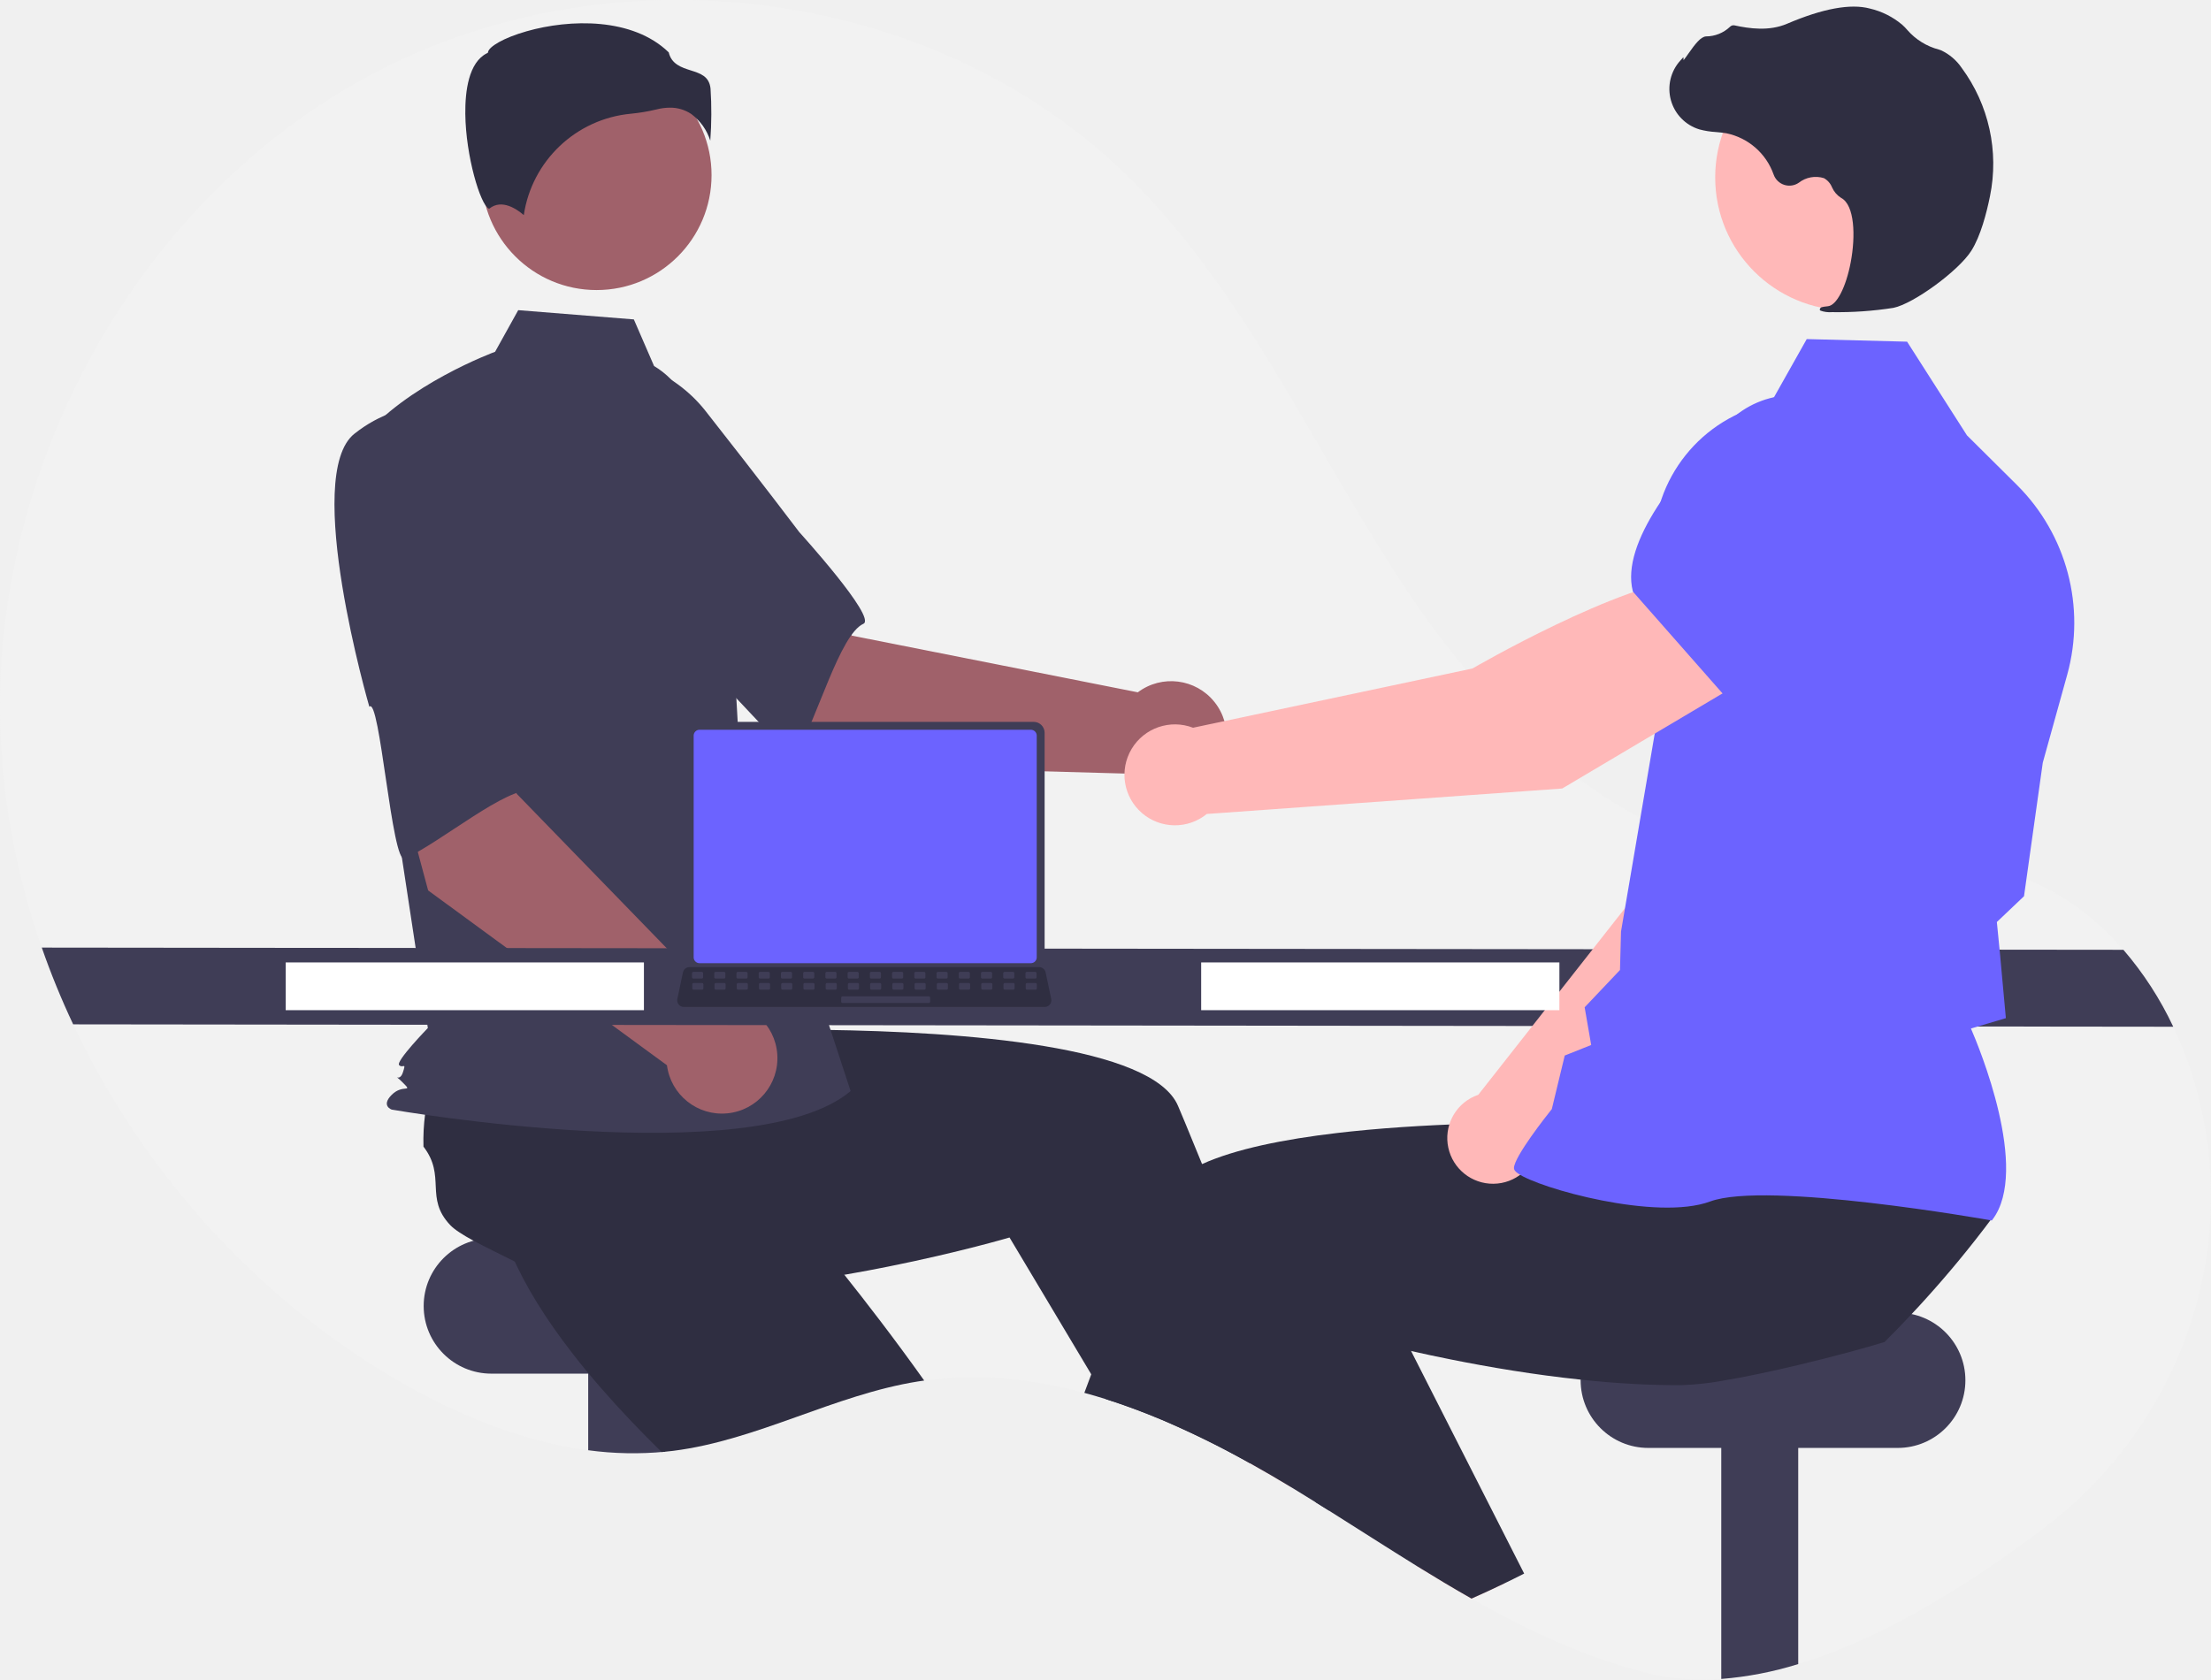
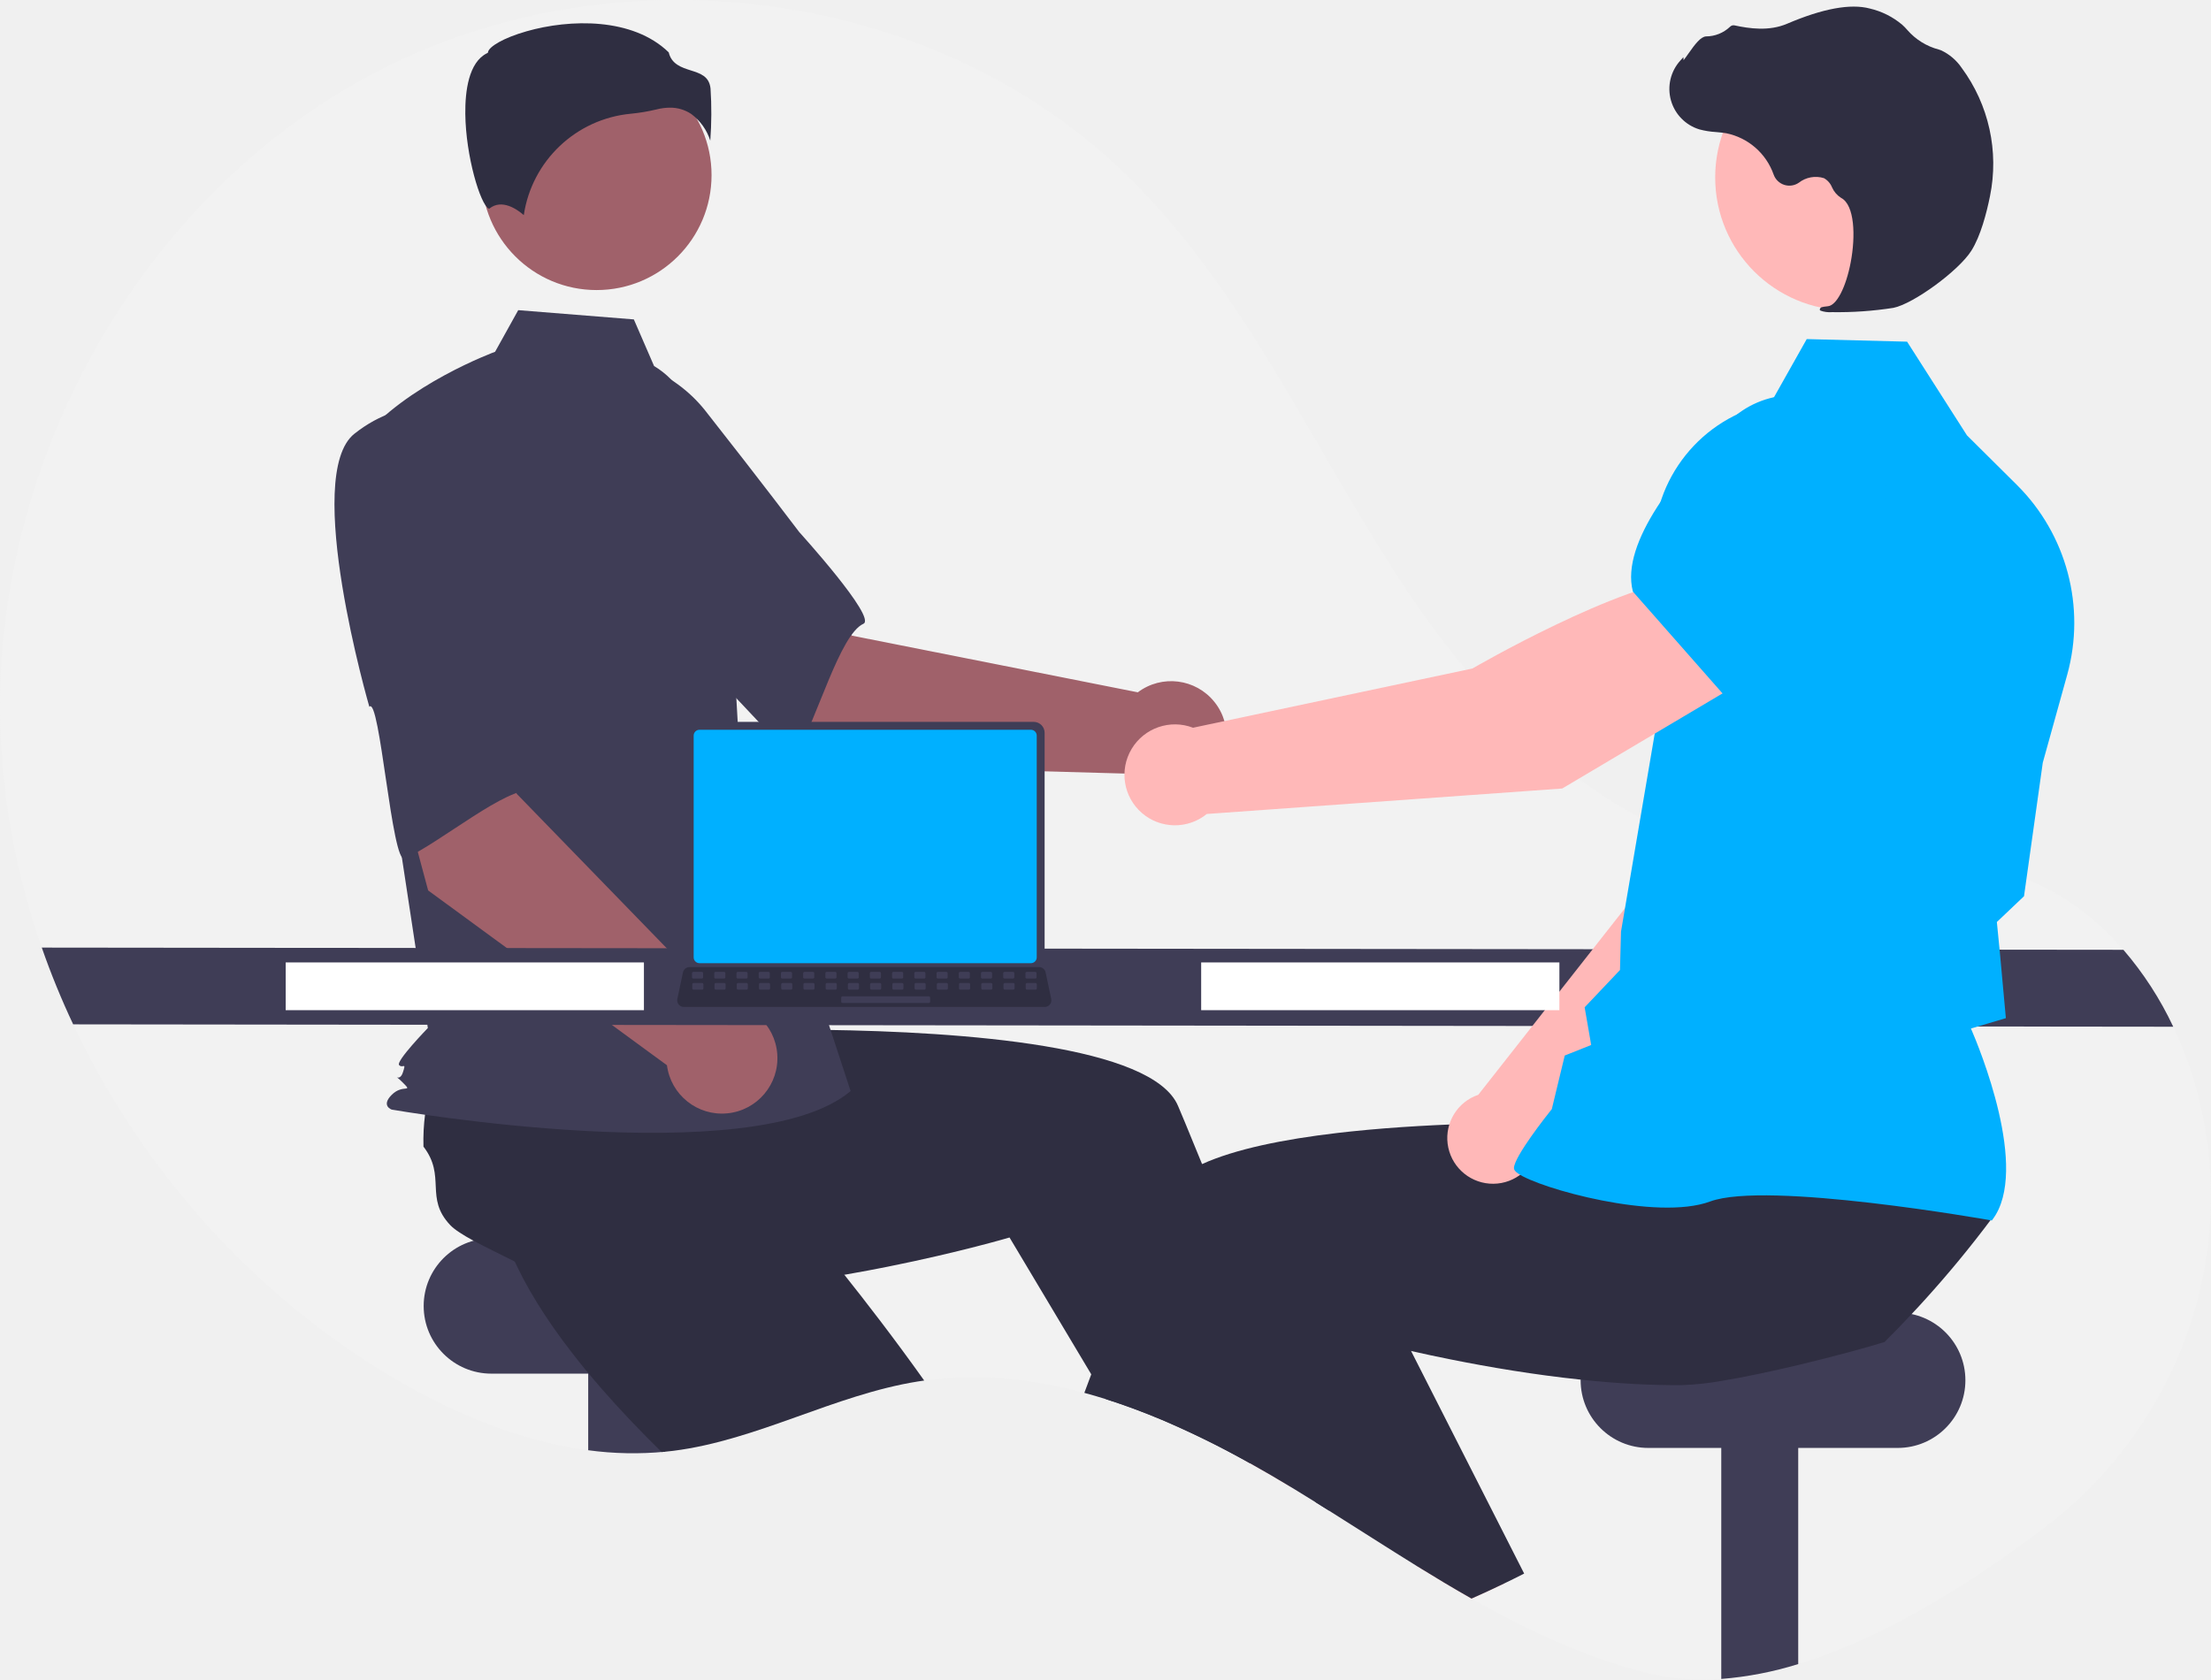
<svg xmlns="http://www.w3.org/2000/svg" data-name="Layer 1" width="833.222" height="633.11" viewBox="0 0 833.222 633.11">
  <path d="M954.314,708.907c-27.3,20.79-60.56,41.85-93.26,51.78a132.151,132.151,0,0,1-29,5.61,87.682,87.682,0,0,1-27.45-2.13c-23.6-5.87-45.49-16.15-66.67-28.16-6.92-3.93-13.76-8.04-20.56-12.24-11.1-6.86-22.09-13.96-33.11-20.89-1.65-1.05-3.29-2.08-4.94-3.1h-.01q-3.99-2.505-8-4.94c-.47-.29-.94-.57-1.42-.86q-7.575-4.59-15.41-8.97c-.64-.35-1.28-.71-1.92-1.06a337.758,337.758,0,0,0-31.12-15.23c-6.98-2.94-14.05-5.59-21.19-7.85h-.01c-2.73-.86-5.47-1.67-8.22-2.41a172.032,172.032,0,0,0-25.14-4.92,137.461,137.461,0,0,0-35.21.28c-.79.11-1.57.22-2.36.35-31.6,5.06-60.44,22.12-92.18,26.14-1.03.13-2.05.25-3.08.34-.44.04-.88.09-1.32.12a126.185,126.185,0,0,1-27.68-.68c-25.63-3.38-50.59-13.87-73.06-27.09-52.53-30.91-95.13-78.42-121.03-133.44a297.454,297.454,0,0,1-11.83-28.93,278.47,278.47,0,0,1-15.67-84.85c-2.43-100.36,54.6-201.05,144.14-246.44,89.55-45.39,207.35-30.38,279.57,39.35,43.81,42.3,69.16,99.62,102.13,150.83,32.97,51.2,79.83,100.11,140.27,107.57,30.79,3.8,63.01-3.55,92.52,6.01,16.34,5.3,30.28,15.44,41.51,28.36a127.185,127.185,0,0,1,18.78,29,141.927,141.927,0,0,1,8.73,23.54c.41,1.49.79,2.98,1.16,4.47C1026.974,608.507,1003.484,671.447,954.314,708.907Z" transform="translate(-183.3889 -133.445)" fill="#f2f2f2" />
  <rect x="159.665" y="466.772" width="145" height="51" rx="25.5" fill="#3f3d56" />
  <path d="M434.054,638.217v42.43a125.553,125.553,0,0,1-29-.56v-41.87Z" transform="translate(-183.3889 -133.445)" fill="#3f3d56" />
  <path d="M531.674,653.817c-.79.11-1.57.22-2.36.35-31.6,5.06-60.44,22.12-92.18,26.14-1.03.13-2.05.25-3.08.34-.44.04-.88.09-1.32.12-7.75-7.59-15.5-15.67-22.78-24.04-3.95-4.53-7.77-9.15-11.36-13.83-9.32-12.08-17.22-24.5-22.44-36.7.53-5.85-3.11-19.38-4.85-29.74l-.01-.01c-.74-4.35-1.14-8.13-.77-10.56,2.12-14.02,13.57-12.41,17.09-26.15a77.5,77.5,0,0,1,10.11-7.11c.59-.35,1.19-.7,1.81-1.05l38.2-26.4,14.6,14.32,22.22,21.8,24.08,23.61-20.44,20.65s17.08,19.69,37.05,45.94C520.604,638.547,526.174,646.077,531.674,653.817Z" transform="translate(-183.3889 -133.445)" fill="#2f2e41" />
  <path d="M861.054,638.217v122.47a132.151,132.151,0,0,1-29,5.61v-128.08Z" transform="translate(-183.3889 -133.445)" fill="#3f3d56" />
  <rect x="595.665" y="494.772" width="145" height="51" rx="25.5" fill="#3f3d56" />
  <path d="M669.894,693.977q-7.575-4.59-15.41-8.97c-.64-.35-1.28-.71-1.92-1.06l3.44-1.47,9.28-3.99.09-.04.1.34Z" transform="translate(-183.3889 -133.445)" fill="#ffb6b6" />
  <path d="M684.264,702.877c-1.65-1.05-3.29-2.08-4.94-3.1h-.01q-3.99-2.505-8-4.94c-.47-.29-.94-.57-1.42-.86q-7.575-4.59-15.41-8.97c-.64-.35-1.28-.71-1.92-1.06a337.758,337.758,0,0,0-31.12-15.23c-6.98-2.94-14.05-5.59-21.19-7.85h-.01l-5.61-9.39-25.25-42.29-5.55-9.29s-18.93,5.6-45.72,10.97c-9.75,1.96-20.53,3.88-31.84,5.5-12.09,1.72-24.77,3.09-37.37,3.75-6.01.32-12,.48-17.9.43-15.25-.1-29.9-1.53-42.73-4.93-4.28-4.02-17.18-9.49-26.42-14.5h-.01c-3.88-2.1-7.1-4.11-8.79-5.9-9.74-10.3-1.42-18.33-10.08-29.57a78.018,78.018,0,0,1,.63-12.34c.09-.68.18-1.37.29-2.07l2.73-46.36,20.28-2.68,30.86-4.08,33.43-4.42,3.68,28.82s26.03-1.32,59.01-.88c52.97.72,123.85,6,133.45,28.66.9,2.13,1.8,4.28,2.7,6.43q3.21,7.71,6.36,15.5c7.61,18.8,14.87,37.78,21.5,55.72,4.12,11.16,8,21.92,11.57,31.99,2.87,8.1,5.53,15.76,7.96,22.81,2.22,6.44,4.23,12.37,6.02,17.69C683.724,701.267,683.994,702.087,684.264,702.877Z" transform="translate(-183.3889 -133.445)" fill="#2f2e41" />
  <path d="M497.708,421.99l-64.055-54.401,41.675-42.177,29.075,47.623,107.774,21.367a20.9,20.9,0,1,1-2.97,30.678Z" transform="translate(-183.3889 -133.445)" fill="#a0616a" />
  <path d="M377.042,296.092c-7.403,24.083,63.1,81.52,63.1,81.52.783-5.782,40.756,44.073,43.475,39.558,7.729-12.832,16.234-44.552,25.157-48.606,5.103-2.318-24.171-34.543-24.171-34.543s-14.933-19.756-34.649-44.794a53.412,53.412,0,0,0-47.084-20.961S384.445,272.009,377.042,296.092Z" transform="translate(-183.3889 -133.445)" fill="#3f3d56" />
  <circle cx="224.825" cy="66.009" r="43.324" fill="#a0616a" />
  <path d="M429.876,271.412c9.334,5.549,14.917,15.744,18.122,26.119a247.516,247.516,0,0,1,10.636,59.137l3.385,60.089,41.926,127.947c-36.336,30.746-172.919,6.988-172.919,6.988s-4.193-1.397,0-5.59,8.274-.478,4.082-4.671-1.302.478.095-3.715,0-1.397-1.398-2.795,10.819-13.976,10.819-13.976L333.445,447.503,319.47,299.363c16.771-20.963,50.498-33.321,50.498-33.321l8.715-15.687,43.574,3.486Z" transform="translate(-183.3889 -133.445)" fill="#3f3d56" />
  <path d="M443.928,176.437a20.078,20.078,0,0,1,7.133,10.02,141.018,141.018,0,0,0,.093-19.659c-.511-4.601-3.75-5.636-7.5-6.835-3.387-1.083-7.218-2.307-8.248-6.774-13.619-13.248-37.326-12.58-53.55-7.959-8.928,2.543-14.065,5.81-14.524,7.724l-.095.394-.363.181c-6.882,3.441-8.221,14.306-8.133,22.815.168,16.031,5.703,34.239,8.821,35.718.165.078.207.048.278-.012h0c4.695-3.752,10.424.285,12.941,2.48a45.059,45.059,0,0,1,40.346-38.219,70.703,70.703,0,0,0,9.724-1.631,20.472,20.472,0,0,1,4.968-.652A14.137,14.137,0,0,1,443.928,176.437Z" transform="translate(-183.3889 -133.445)" fill="#2f2e41" />
-   <path d="M389.338,487.262,376.085,480.475a3.632,3.632,0,0,1,3.276-6.397l13.253,6.787a3.632,3.632,0,0,1-3.276,6.397Z" transform="translate(-183.3889 -133.445)" fill="#6c63ff" />
+   <path d="M389.338,487.262,376.085,480.475a3.632,3.632,0,0,1,3.276-6.397l13.253,6.787a3.632,3.632,0,0,1-3.276,6.397Z" transform="translate(-183.3889 -133.445)" fill="#00b0ff" />
  <path d="M344.735,469.078l-21.801-81.162,58.259-11.028-3.133,55.709,76.547,78.818A20.9,20.9,0,1,1,434.732,534.973Z" transform="translate(-183.3889 -133.445)" fill="#a0616a" />
  <path d="M316.972,296.916c-19.775,15.612,5.606,102.935,5.606,102.935,3.93-4.313,8.496,59.425,13.299,57.255,13.651-6.168,38.673-27.438,48.319-25.704,5.516.992-.263-42.159-.263-42.159s-1.063-24.742-3.061-56.548a53.412,53.412,0,0,0-26.836-44.001S336.747,281.305,316.972,296.916Z" transform="translate(-183.3889 -133.445)" fill="#3f3d56" />
  <path d="M1002.384,520.457l-791.42-.9a297.454,297.454,0,0,1-11.83-28.93l784.47.83A127.185,127.185,0,0,1,1002.384,520.457Z" transform="translate(-183.3889 -133.445)" fill="#3f3d56" />
  <path d="M750.314,730.277q-6.135,2.97-12.38,5.73c-6.92-3.93-13.76-8.04-20.56-12.24l25.22-11.08Z" transform="translate(-183.3889 -133.445)" fill="#ffb6b6" />
  <path d="M934.194,592.477q-6.15,8.25-12.69,16.17-6.03,7.305-12.38,14.33c-1.75,1.94-3.52,3.87-5.33,5.78q-4.995,5.355-10.21,10.53c-6.26,1.97-18.94,5.44-32.53,8.68-9.89,2.35-20.26,4.58-29,6a104.486,104.486,0,0,1-14.81,1.58c-5.9.05-11.89-.11-17.9-.43-6.78-.36-13.57-.92-20.28-1.64-17.45-1.83-34.35-4.68-48.93-7.61-5.34-1.06-10.36-2.14-14.98-3.19-8.75-1.97-16.07-3.81-21.37-5.21-5.97-1.56-9.37-2.57-9.37-2.57l-14.95,25.04-7.76,12.99-5.7,9.55-1.52,2.53c-.64-.35-1.28-.71-1.92-1.06a337.758,337.758,0,0,0-31.12-15.23c-6.98-2.94-14.05-5.59-21.19-7.85h-.01c-2.73-.86-5.47-1.67-8.22-2.41q1.29-3.465,2.61-6.98,2.46-6.555,5.02-13.23c3.69-9.64,7.51-19.42,11.44-29.15,3.22-7.99,6.5-15.95,9.82-23.8,1.53-3.62,4.64-6.8,8.99-9.59a52.323,52.323,0,0,1,6.49-3.48c12.45-5.67,30.79-9.36,51-11.73,1.67-.19,3.35-.38,5.04-.56,16.73-1.76,34.48-2.67,51.08-3.09,8.31-.21,16.33-.29,23.79-.3q3.615,0,7.03.02h.01c6.15.03,11.81.12,16.79.22.97.02,1.91.05,2.83.07h.01c.62.01,1.23.03,1.83.04,10.89.28,17.57.62,17.57.62l2.59-20.32.53-4.1.5-3.9v-.01l.06-.49.41-.01,7.2-.14,60.52-1.18,33.06-.65-5.24,22.46-8.65,37.06C905.234,592.097,934.494,587.507,934.194,592.477Z" transform="translate(-183.3889 -133.445)" fill="#2f2e41" />
  <path d="M757.774,726.577c-2.47,1.26-4.96,2.5-7.46,3.7q-6.135,2.97-12.38,5.73c-6.92-3.93-13.76-8.04-20.56-12.24-11.1-6.86-22.09-13.96-33.11-20.89-1.65-1.05-3.29-2.08-4.94-3.1h-.01c-4.54-6.74-9.17-13.76-13.84-20.99-.07-.1-.13-.2-.19-.3q-1.8-2.76-3.58-5.56c-7.47-11.7-14.98-23.9-22.27-36.36l18.46-8.62,34.32-16.02,5.92-2.76,17.02,33.51,15.18,29.89,3.38,6.65Z" transform="translate(-183.3889 -133.445)" fill="#2f2e41" />
  <path d="M762.946,565.695l87.501-84.384,24.252-68.67L838.926,397.086c-18.375,17.601-38.237,72.424-38.237,72.424L740.477,546.115c-.469.161-.937.331-1.399.535a17.231,17.231,0,1,0,23.869,19.045Z" transform="translate(-183.3889 -133.445)" fill="#ffb8b8" />
-   <path d="M828.86,404.753l45.375,14.405.171-.028c16.889-2.829,30.903-30.412,39.684-53.054a31.596,31.596,0,0,0-16.087-40.025h0a31.666,31.666,0,0,0-33.165,4.184l-23.301,19.039Z" transform="translate(-183.3889 -133.445)" fill="#6c63ff" />
-   <path d="M934.012,593.49l.265-.352c14.157-18.776-5.206-65.273-8.133-72.017l13.164-3.899-2.294-25.064-1.105-11.176L946.143,471.262l.034-.248,7.039-50.092,9.21-33.154A73.285,73.285,0,0,0,943.465,316.233L924.638,297.54l-22.556-35.306-37.819-.976-13.6,24.159a55.141,55.141,0,0,0-44.103,55.179l1.28,64.316L794.269,484.598l-.381,14.475-13.319,14.055,2.462,14.21-9.963,3.969-4.875,20.191c-1.862,2.33-14.156,17.87-14.268,22.202-.017.65.447,1.292,1.459,2.016,7.958,5.694,52.437,18.031,72.456,10.614,21.323-7.894,104.895,6.932,105.737,7.083Z" transform="translate(-183.3889 -133.445)" fill="#6c63ff" />
+   <path d="M828.86,404.753l45.375,14.405.171-.028c16.889-2.829,30.903-30.412,39.684-53.054a31.596,31.596,0,0,0-16.087-40.025h0a31.666,31.666,0,0,0-33.165,4.184l-23.301,19.039Z" transform="translate(-183.3889 -133.445)" fill="#00b0ff" />
+   <path d="M934.012,593.49l.265-.352c14.157-18.776-5.206-65.273-8.133-72.017l13.164-3.899-2.294-25.064-1.105-11.176L946.143,471.262l.034-.248,7.039-50.092,9.21-33.154A73.285,73.285,0,0,0,943.465,316.233L924.638,297.54l-22.556-35.306-37.819-.976-13.6,24.159a55.141,55.141,0,0,0-44.103,55.179l1.28,64.316L794.269,484.598l-.381,14.475-13.319,14.055,2.462,14.21-9.963,3.969-4.875,20.191c-1.862,2.33-14.156,17.87-14.268,22.202-.017.65.447,1.292,1.459,2.016,7.958,5.694,52.437,18.031,72.456,10.614,21.323-7.894,104.895,6.932,105.737,7.083Z" transform="translate(-183.3889 -133.445)" fill="#00b0ff" />
  <circle cx="696.48" cy="66.885" r="50.104" fill="#ffb8b8" />
  <path d="M873.756,251.104a136.267,136.267,0,0,0,23.181-1.62c7.599-1.545,24.599-14.003,29.339-21.5h0c3.521-5.57,5.772-14.268,7.042-20.583a60.914,60.914,0,0,0-10.654-48.358,19.245,19.245,0,0,0-7.773-6.634c-.278-.109-.565-.205-.855-.288a23.745,23.745,0,0,1-11.812-7.309,19.586,19.586,0,0,0-1.964-2.021,29.248,29.248,0,0,0-12.203-6.127c-7.254-1.941-17.752-.014-31.202,5.733-6.757,2.888-14.147,1.843-19.832.609a1.86,1.86,0,0,0-1.751.6,13.132,13.132,0,0,1-8.925,3.558c-2.032.089-4.164,2.903-6.741,6.572-.585.833-1.267,1.805-1.759,2.396l-.066-1.136-1.149,1.267a15.935,15.935,0,0,0,7.194,25.961,31.076,31.076,0,0,0,6.25.996c1.279.115,2.602.234,3.87.454a24.025,24.025,0,0,1,17.853,15.59,6.283,6.283,0,0,0,9.483,3.05,10.381,10.381,0,0,1,9.459-1.722,6.891,6.891,0,0,1,3.046,3.455,8.98,8.98,0,0,0,3.408,3.976c5.15,2.655,5.505,14.417,3.655,24.222-1.783,9.451-5.307,16.288-8.57,16.626-2.512.26-2.799.438-2.981.883l-.162.398.282.372A10.261,10.261,0,0,0,873.756,251.104Z" transform="translate(-183.3889 -133.445)" fill="#2f2e41" />
  <path d="M841.302,389.605l-19.319-38.516c-28.041,1.915-83.695,34.337-83.695,34.337L632.99,407.752a19.023,19.023,0,1,0,5.186,32.508L772.123,430.659Z" transform="translate(-183.3889 -133.445)" fill="#ffb8b8" />
-   <path d="M833.51,395.929l50.454-37.495,8.887-32.027a34.982,34.982,0,0,0-10.521-35.394h0a34.899,34.899,0,0,0-47.624,1.537c-18.987,18.951-40.642,45.39-35.99,63.723l.047.186Z" transform="translate(-183.3889 -133.445)" fill="#6c63ff" />
+   <path d="M833.51,395.929l50.454-37.495,8.887-32.027a34.982,34.982,0,0,0-10.521-35.394h0a34.899,34.899,0,0,0-47.624,1.537c-18.987,18.951-40.642,45.39-35.99,63.723l.047.186Z" transform="translate(-183.3889 -133.445)" fill="#00b0ff" />
  <rect x="452.665" y="362.772" width="135" height="18" fill="#fff" />
  <rect x="107.665" y="362.772" width="135" height="18" fill="#fff" />
  <path d="M441.818,409.655v85.704a4.122,4.122,0,0,0,4.119,4.119H572.941a4.122,4.122,0,0,0,4.119-4.119v-85.704a4.124,4.124,0,0,0-4.119-4.115H445.937A4.124,4.124,0,0,0,441.818,409.655Z" transform="translate(-183.3889 -133.445)" fill="#3f3d56" />
-   <path d="M444.797,410.722v83.58a2.205,2.205,0,0,0,2.201,2.201H571.884a2.205,2.205,0,0,0,2.201-2.201V410.722a2.206,2.206,0,0,0-2.201-2.206H446.999A2.206,2.206,0,0,0,444.797,410.722Z" transform="translate(-183.3889 -133.445)" fill="#6c63ff" />
+   <path d="M444.797,410.722v83.58a2.205,2.205,0,0,0,2.201,2.201H571.884a2.205,2.205,0,0,0,2.201-2.201V410.722a2.206,2.206,0,0,0-2.201-2.206H446.999A2.206,2.206,0,0,0,444.797,410.722Z" transform="translate(-183.3889 -133.445)" fill="#00b0ff" />
  <path d="M439.161,512.074a2.47,2.47,0,0,0,1.943.93h135.992A2.502,2.502,0,0,0,579.543,509.988l-2.111-10.027a2.507,2.507,0,0,0-1.558-1.818,2.425,2.425,0,0,0-.888-.168H443.208a2.425,2.425,0,0,0-.888.168,2.507,2.507,0,0,0-1.558,1.818l-2.111,10.027A2.5,2.5,0,0,0,439.161,512.074Z" transform="translate(-183.3889 -133.445)" fill="#2f2e41" />
  <rect x="569.832" y="499.781" width="4.188" height="2.513" rx="0.488" transform="translate(960.4626 868.6308) rotate(-180)" fill="#3f3d56" />
  <rect x="561.455" y="499.781" width="4.188" height="2.513" rx="0.488" transform="translate(943.7086 868.6308) rotate(-180)" fill="#3f3d56" />
  <rect x="553.078" y="499.781" width="4.188" height="2.513" rx="0.488" transform="translate(926.9547 868.6308) rotate(-180)" fill="#3f3d56" />
  <rect x="544.701" y="499.781" width="4.188" height="2.513" rx="0.488" transform="translate(910.2007 868.6308) rotate(-180)" fill="#3f3d56" />
  <rect x="536.324" y="499.781" width="4.188" height="2.513" rx="0.488" transform="translate(893.4467 868.6308) rotate(-180)" fill="#3f3d56" />
  <rect x="527.947" y="499.781" width="4.188" height="2.513" rx="0.488" transform="translate(876.6928 868.6308) rotate(-180)" fill="#3f3d56" />
  <rect x="519.57" y="499.781" width="4.188" height="2.513" rx="0.488" transform="translate(859.9388 868.6308) rotate(-180)" fill="#3f3d56" />
  <rect x="511.193" y="499.781" width="4.188" height="2.513" rx="0.488" transform="translate(843.1848 868.6308) rotate(-180)" fill="#3f3d56" />
  <rect x="502.816" y="499.781" width="4.188" height="2.513" rx="0.488" transform="translate(826.4309 868.6308) rotate(-180)" fill="#3f3d56" />
  <rect x="494.439" y="499.781" width="4.188" height="2.513" rx="0.488" transform="translate(809.6769 868.6308) rotate(-180)" fill="#3f3d56" />
  <rect x="486.062" y="499.781" width="4.188" height="2.513" rx="0.488" transform="translate(792.9229 868.6308) rotate(-180)" fill="#3f3d56" />
  <rect x="477.685" y="499.781" width="4.188" height="2.513" rx="0.488" transform="translate(776.169 868.6308) rotate(-180)" fill="#3f3d56" />
  <rect x="469.308" y="499.781" width="4.188" height="2.513" rx="0.488" transform="translate(759.415 868.6308) rotate(-180)" fill="#3f3d56" />
  <rect x="460.931" y="499.781" width="4.188" height="2.513" rx="0.488" transform="translate(742.6611 868.6308) rotate(-180)" fill="#3f3d56" />
  <rect x="452.554" y="499.781" width="4.188" height="2.513" rx="0.488" transform="translate(725.9071 868.6308) rotate(-180)" fill="#3f3d56" />
  <rect x="444.177" y="499.781" width="4.188" height="2.513" rx="0.488" transform="translate(709.1531 868.6308) rotate(-180)" fill="#3f3d56" />
  <rect x="569.931" y="503.97" width="4.188" height="2.513" rx="0.488" transform="translate(960.6605 877.0078) rotate(-180)" fill="#3f3d56" />
  <rect x="561.554" y="503.97" width="4.188" height="2.513" rx="0.488" transform="translate(943.9066 877.0078) rotate(-180)" fill="#3f3d56" />
  <rect x="553.177" y="503.97" width="4.188" height="2.513" rx="0.488" transform="translate(927.1526 877.0078) rotate(-180)" fill="#3f3d56" />
  <rect x="544.8" y="503.97" width="4.188" height="2.513" rx="0.488" transform="translate(910.3987 877.0078) rotate(-180)" fill="#3f3d56" />
  <rect x="536.423" y="503.97" width="4.188" height="2.513" rx="0.488" transform="translate(893.6447 877.0078) rotate(-180)" fill="#3f3d56" />
  <rect x="528.046" y="503.97" width="4.188" height="2.513" rx="0.488" transform="translate(876.8907 877.0078) rotate(-180)" fill="#3f3d56" />
  <rect x="519.669" y="503.97" width="4.188" height="2.513" rx="0.488" transform="translate(860.1368 877.0078) rotate(-180)" fill="#3f3d56" />
  <rect x="511.292" y="503.97" width="4.188" height="2.513" rx="0.488" transform="translate(843.3828 877.0078) rotate(-180)" fill="#3f3d56" />
  <rect x="502.915" y="503.97" width="4.188" height="2.513" rx="0.488" transform="translate(826.6288 877.0078) rotate(-180)" fill="#3f3d56" />
  <rect x="494.538" y="503.97" width="4.188" height="2.513" rx="0.488" transform="translate(809.8749 877.0078) rotate(-180)" fill="#3f3d56" />
  <rect x="486.161" y="503.97" width="4.188" height="2.513" rx="0.488" transform="translate(793.1209 877.0078) rotate(-180)" fill="#3f3d56" />
  <rect x="477.784" y="503.97" width="4.188" height="2.513" rx="0.488" transform="translate(776.3669 877.0078) rotate(-180)" fill="#3f3d56" />
  <rect x="469.407" y="503.97" width="4.188" height="2.513" rx="0.488" transform="translate(759.613 877.0078) rotate(-180)" fill="#3f3d56" />
  <rect x="461.03" y="503.97" width="4.188" height="2.513" rx="0.488" transform="translate(742.859 877.0078) rotate(-180)" fill="#3f3d56" />
  <rect x="452.653" y="503.97" width="4.188" height="2.513" rx="0.488" transform="translate(726.1051 877.0078) rotate(-180)" fill="#3f3d56" />
  <rect x="444.276" y="503.97" width="4.188" height="2.513" rx="0.488" transform="translate(709.3511 877.0078) rotate(-180)" fill="#3f3d56" />
  <rect x="500.402" y="508.996" width="33.508" height="2.513" rx="0.488" transform="translate(850.9221 887.0602) rotate(-180)" fill="#3f3d56" />
</svg>
